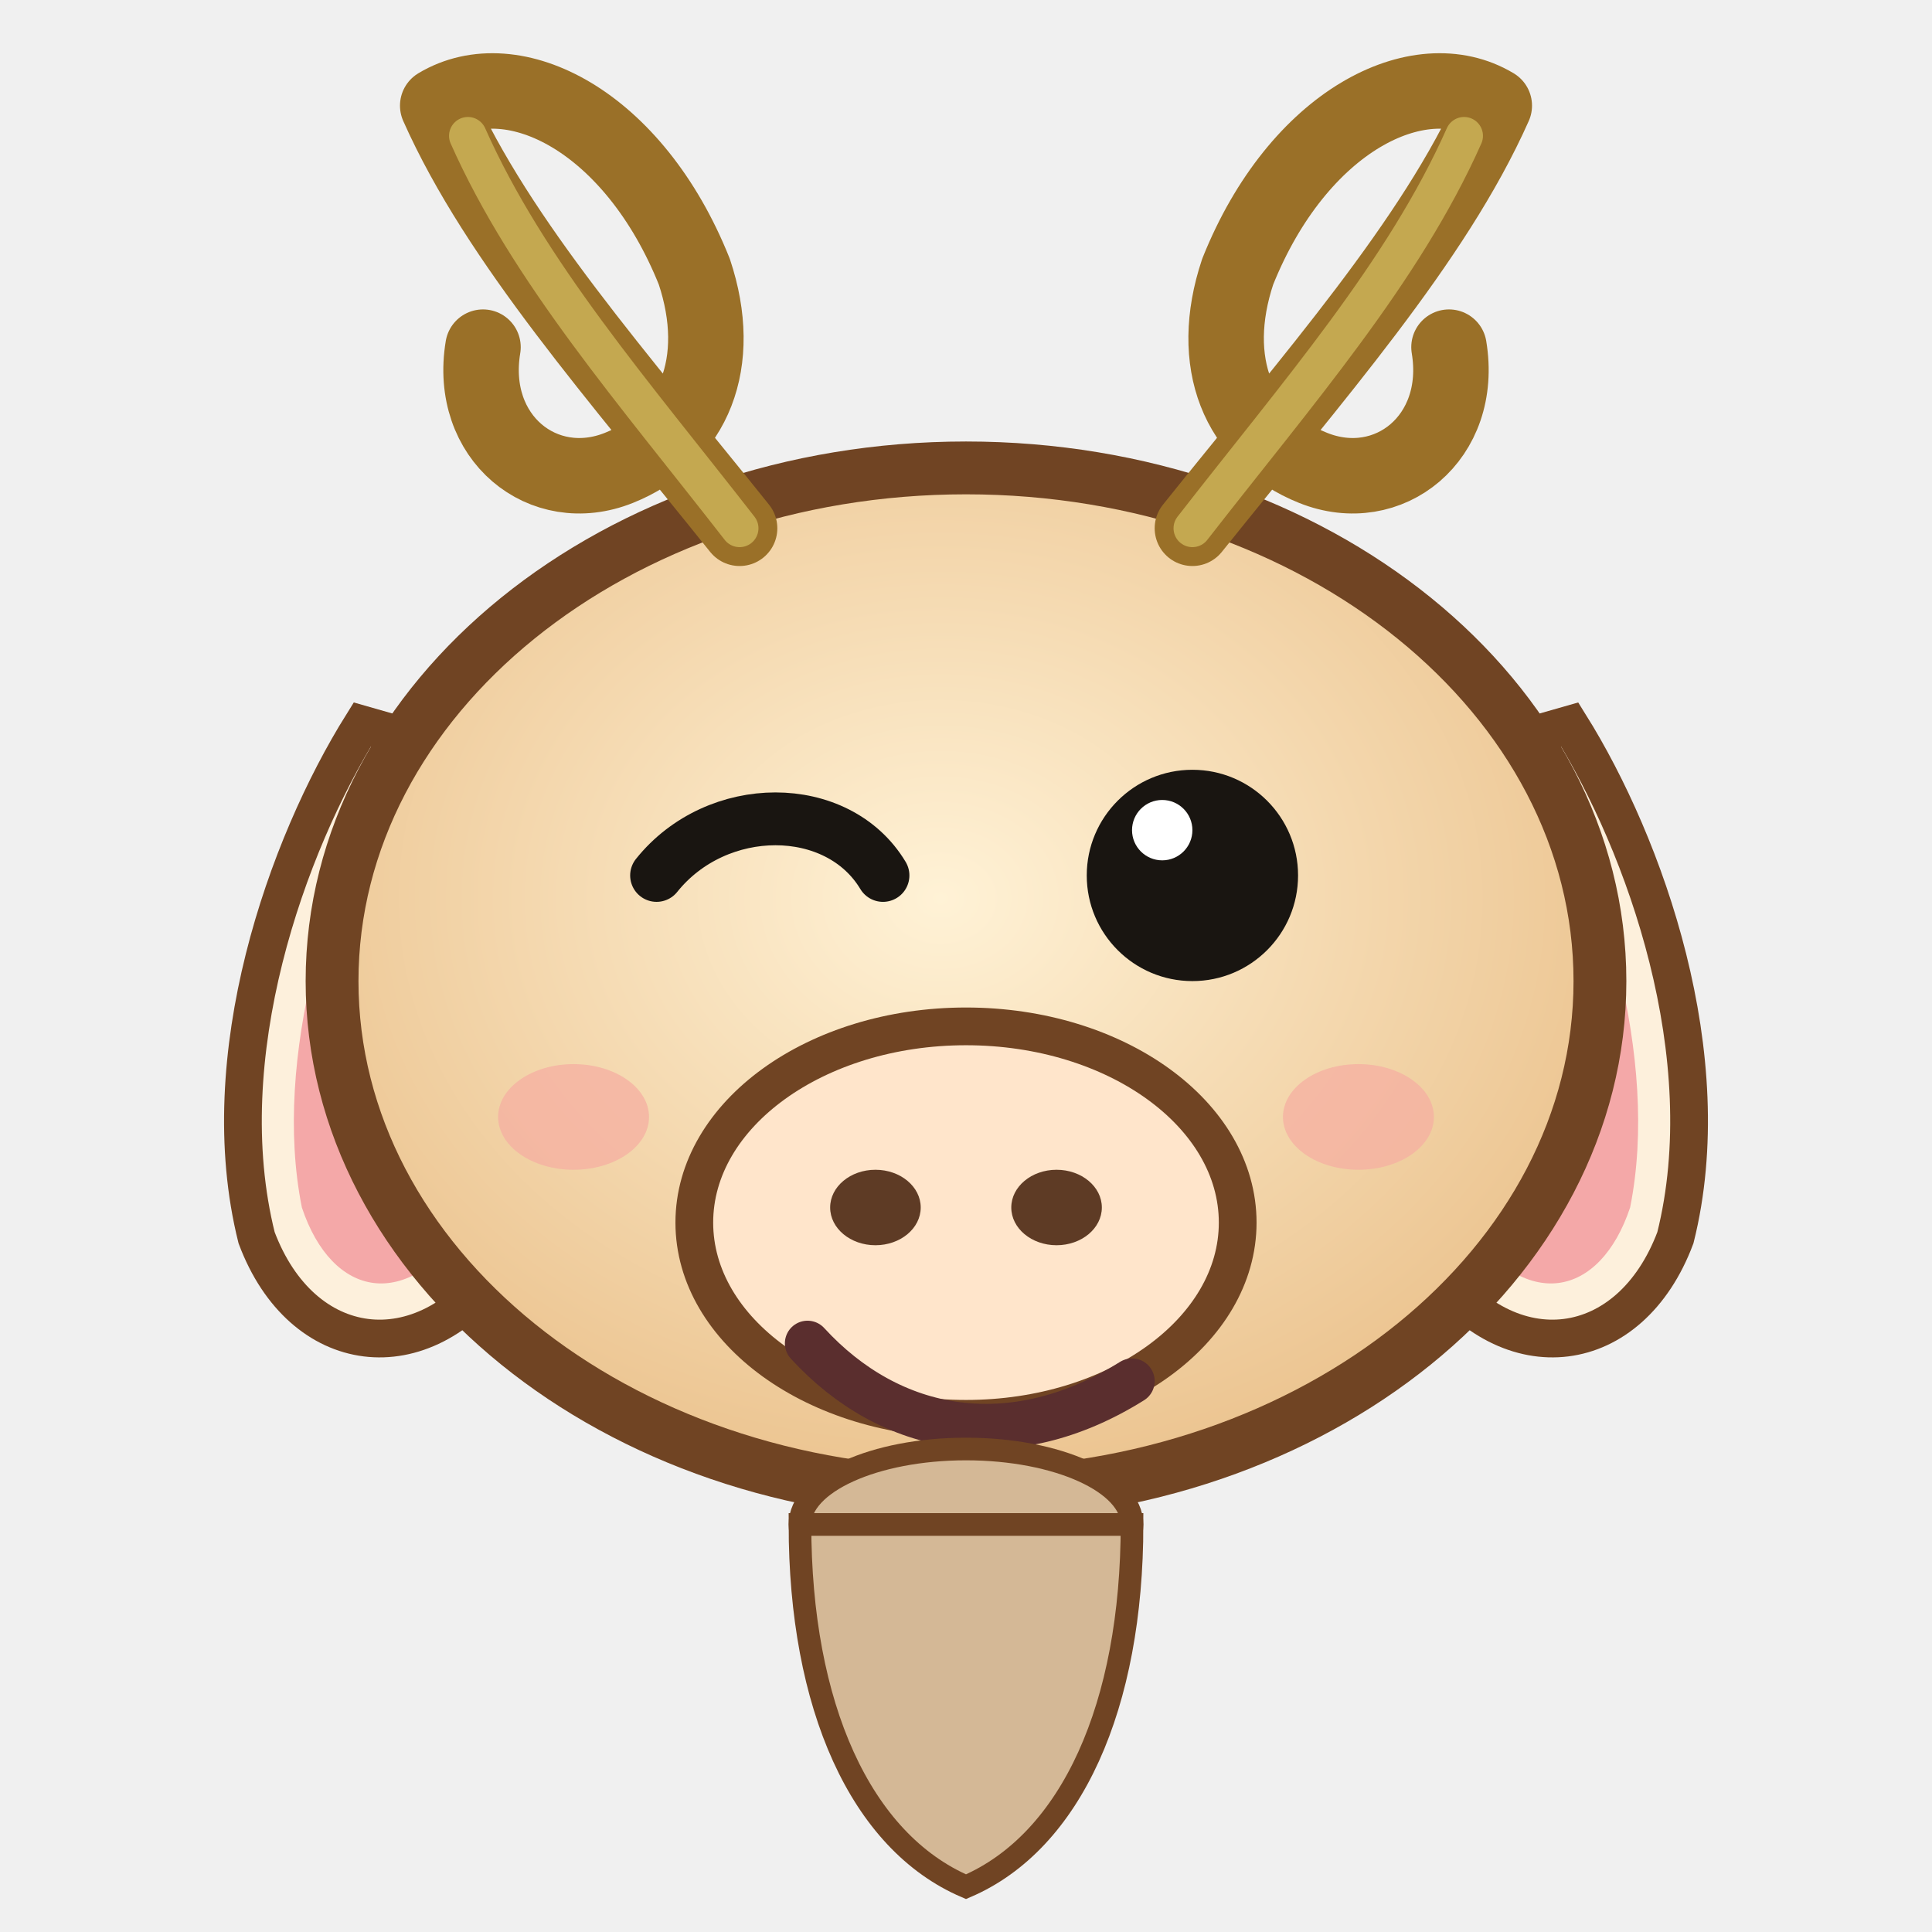
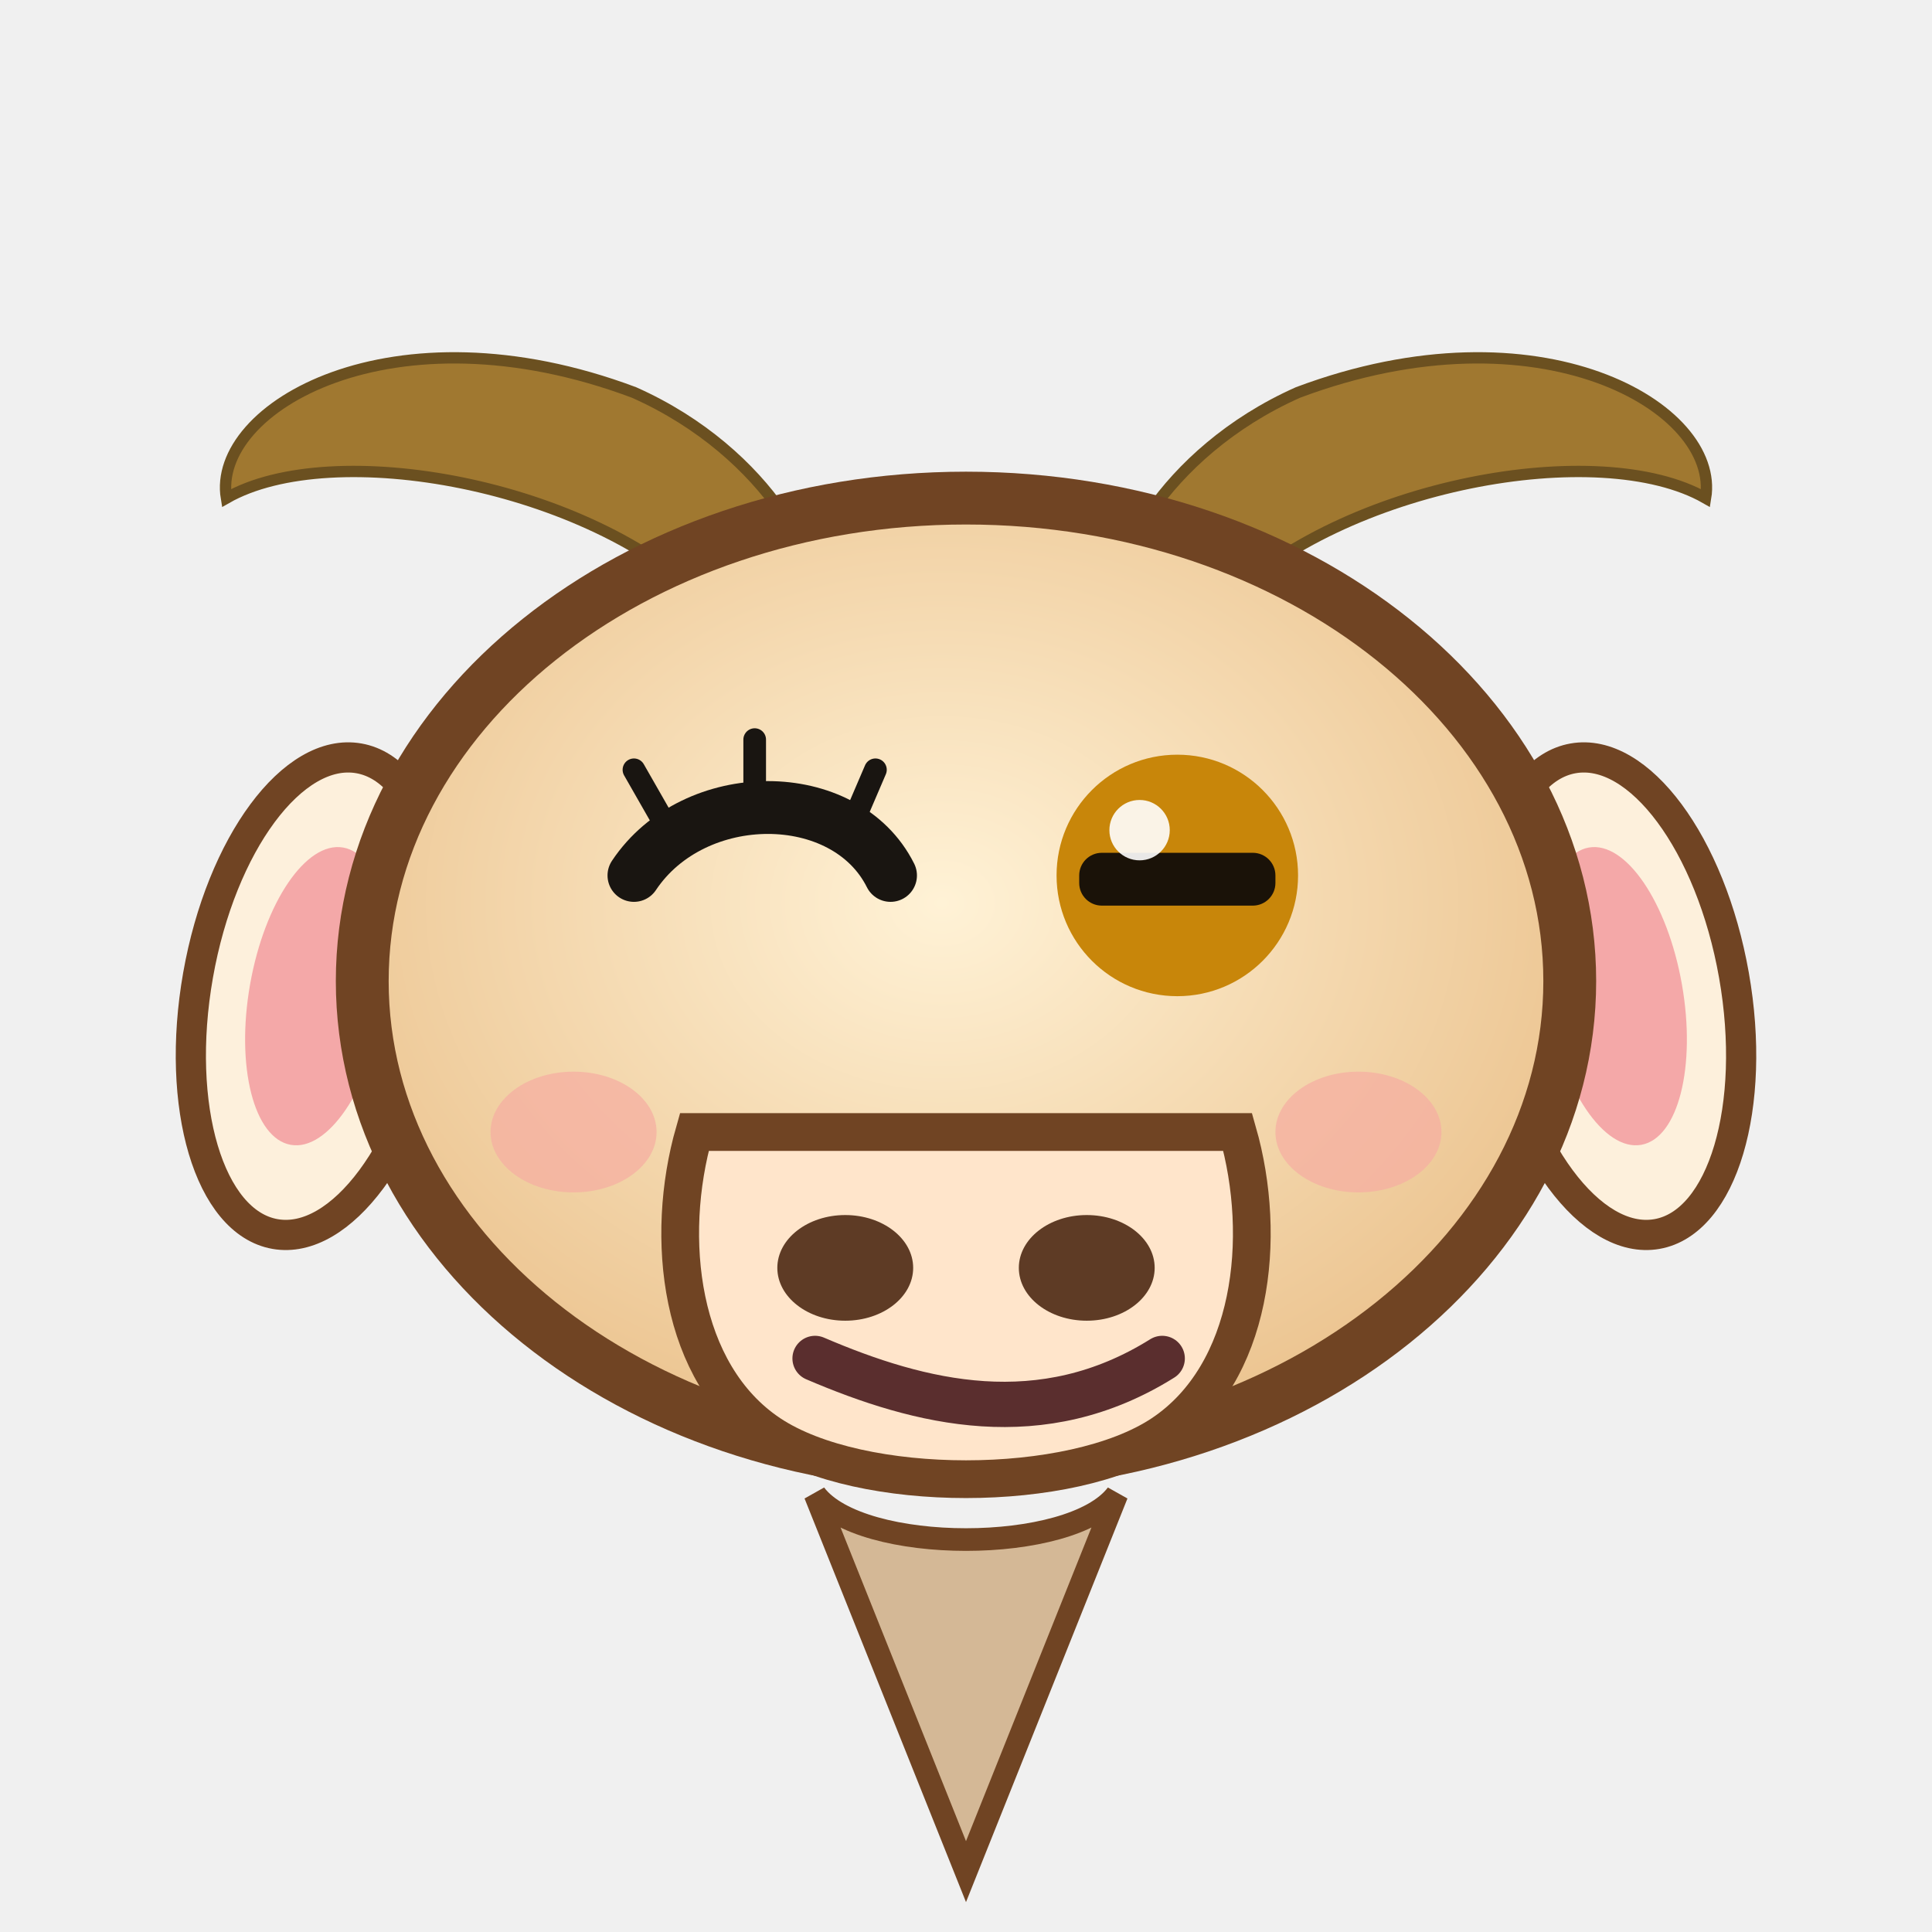
<svg xmlns="http://www.w3.org/2000/svg" viewBox="0 0 256 256" role="img" aria-label="Funny goat face option 3">
  <defs>
-     <radialGradient id="faceGrad3" cx="48%" cy="42%" r="62%">
+     <radialGradient id="fg3" cx="48%" cy="42%" r="62%">
      <stop offset="0%" stop-color="#fff2d6" />
      <stop offset="100%" stop-color="#eac08a" />
    </radialGradient>
  </defs>
  <rect width="256" height="256" fill="none" />
-   <path d="M48 96 C38 112, 28 140, 34 164 C40 180, 56 182, 66 168 C76 154, 72 120, 62 100 Z" fill="#fdf0dc" stroke="#704423" stroke-width="5" />
-   <path d="M208 96 C218 112, 228 140, 222 164 C216 180, 200 182, 190 168 C180 154, 184 120, 194 100 Z" fill="#fdf0dc" stroke="#704423" stroke-width="5" />
-   <path d="M52 100 C44 116, 36 140, 40 160 C44 172, 54 174, 62 162 C68 150, 66 122, 58 104 Z" fill="#f4a8a8" />
-   <path d="M204 100 C212 116, 220 140, 216 160 C212 172, 202 174, 194 162 C188 150, 190 122, 198 104 Z" fill="#f4a8a8" />
-   <ellipse cx="128" cy="130" rx="84" ry="68" fill="url(#faceGrad3)" stroke="#704423" stroke-width="7" />
-   <path d="M98 70 C82 50, 66 32, 58 14 C68 8, 84 16, 92 36 C96 48, 92 58, 82 62 C72 66, 62 58, 64 46" fill="none" stroke="#9a7028" stroke-width="10" stroke-linecap="round" stroke-linejoin="round" />
-   <path d="M98 70 C84 52, 70 36, 62 18" fill="none" stroke="#c4a850" stroke-width="5" stroke-linecap="round" />
-   <path d="M158 70 C174 50, 190 32, 198 14 C188 8, 172 16, 164 36 C160 48, 164 58, 174 62 C184 66, 194 58, 192 46" fill="none" stroke="#9a7028" stroke-width="10" stroke-linecap="round" stroke-linejoin="round" />
-   <path d="M158 70 C172 52, 186 36, 194 18" fill="none" stroke="#c4a850" stroke-width="5" stroke-linecap="round" />
-   <path d="M87 116 C95 106, 111 106, 117 116" fill="none" stroke="#191511" stroke-width="7" stroke-linecap="round" />
-   <circle cx="158" cy="116" r="14" fill="#191511" />
-   <circle cx="154" cy="110" r="4" fill="#fff" />
-   <ellipse cx="128" cy="162" rx="36" ry="26" fill="#ffe5cb" stroke="#704423" stroke-width="5" />
-   <ellipse cx="116" cy="160" rx="6" ry="5" fill="#5e3b25" />
-   <ellipse cx="140" cy="160" rx="6" ry="5" fill="#5e3b25" />
-   <path d="M107 178 C118 190, 134 193, 150 183" fill="none" stroke="#5a2e2e" stroke-width="6" stroke-linecap="round" />
-   <ellipse cx="128" cy="202" rx="22" ry="10" fill="#d4b896" stroke="#704423" stroke-width="3" />
-   <path d="M106 202 C106 226, 114 244, 128 250 C142 244, 150 226, 150 202 Z" fill="#d4b896" stroke="#704423" stroke-width="3" />
-   <ellipse cx="76" cy="148" rx="10" ry="7" fill="#f5afa2" opacity="0.75" />
-   <ellipse cx="180" cy="148" rx="10" ry="7" fill="#f5afa2" opacity="0.75" />
+   <ellipse cx="42" cy="132" rx="16" ry="32" fill="#fdf0dc" stroke="#704423" stroke-width="4" transform="rotate(10 42 132)" />
+   <ellipse cx="214" cy="132" rx="16" ry="32" fill="#fdf0dc" stroke="#704423" stroke-width="4" transform="rotate(-10 214 132)" />
+   <ellipse cx="42" cy="132" rx="9" ry="20" fill="#f4a8a8" transform="rotate(10 42 132)" />
+   <ellipse cx="214" cy="132" rx="9" ry="20" fill="#f4a8a8" transform="rotate(-10 214 132)" />
+   <path d="M 94 80 C 78 64, 44 58, 30 66 C 28 54, 52 40, 84 52 C 102 60, 110 76, 108 82 Z" fill="#a07830" stroke="#6b5020" stroke-width="1.5" />
+   <path d="M 162 80 C 178 64, 212 58, 226 66 C 228 54, 204 40, 172 52 C 154 60, 146 76, 148 82 Z" fill="#a07830" stroke="#6b5020" stroke-width="1.5" />
+   <ellipse cx="128" cy="130" rx="80" ry="64" fill="url(#fg3)" stroke="#704423" stroke-width="7" />
+   <path d="M 84 116 C 92 104, 112 104, 118 116" fill="none" stroke="#191511" stroke-width="7" stroke-linecap="round" />
+   <path d="M 88 109 L 84 102" stroke="#191511" stroke-width="3" stroke-linecap="round" />
+   <path d="M 100 106 L 100 98" stroke="#191511" stroke-width="3" stroke-linecap="round" />
+   <path d="M 113 109 L 116 102" stroke="#191511" stroke-width="3" stroke-linecap="round" />
+   <circle cx="156" cy="116" r="16" fill="#c8860a" />
+   <rect x="143" y="113" width="26" height="7" rx="3" fill="#1a1208" />
+   <circle cx="151" cy="110" r="4" fill="white" opacity="0.9" />
+   <path d="M 92 150 L 164 150 C 168 164, 166 182, 154 190 C 142 198, 114 198, 102 190 C 90 182, 88 164, 92 150 Z" fill="#ffe5cb" stroke="#704423" stroke-width="5" />
+   <ellipse cx="112" cy="168" rx="9" ry="7" fill="#5e3b25" />
+   <ellipse cx="144" cy="168" rx="9" ry="7" fill="#5e3b25" />
+   <path d="M 108 180 C 122 186, 138 190, 154 180" fill="none" stroke="#5a2e2e" stroke-width="6" stroke-linecap="round" />
+   <path d="M 108 198 L 128 248 L 148 198 C 142 206, 114 206, 108 198 Z" fill="#d4b896" stroke="#704423" stroke-width="3" />
+   <ellipse cx="76" cy="150" rx="11" ry="8" fill="#f5afa2" opacity="0.75" />
+   <ellipse cx="180" cy="150" rx="11" ry="8" fill="#f5afa2" opacity="0.75" />
</svg>
